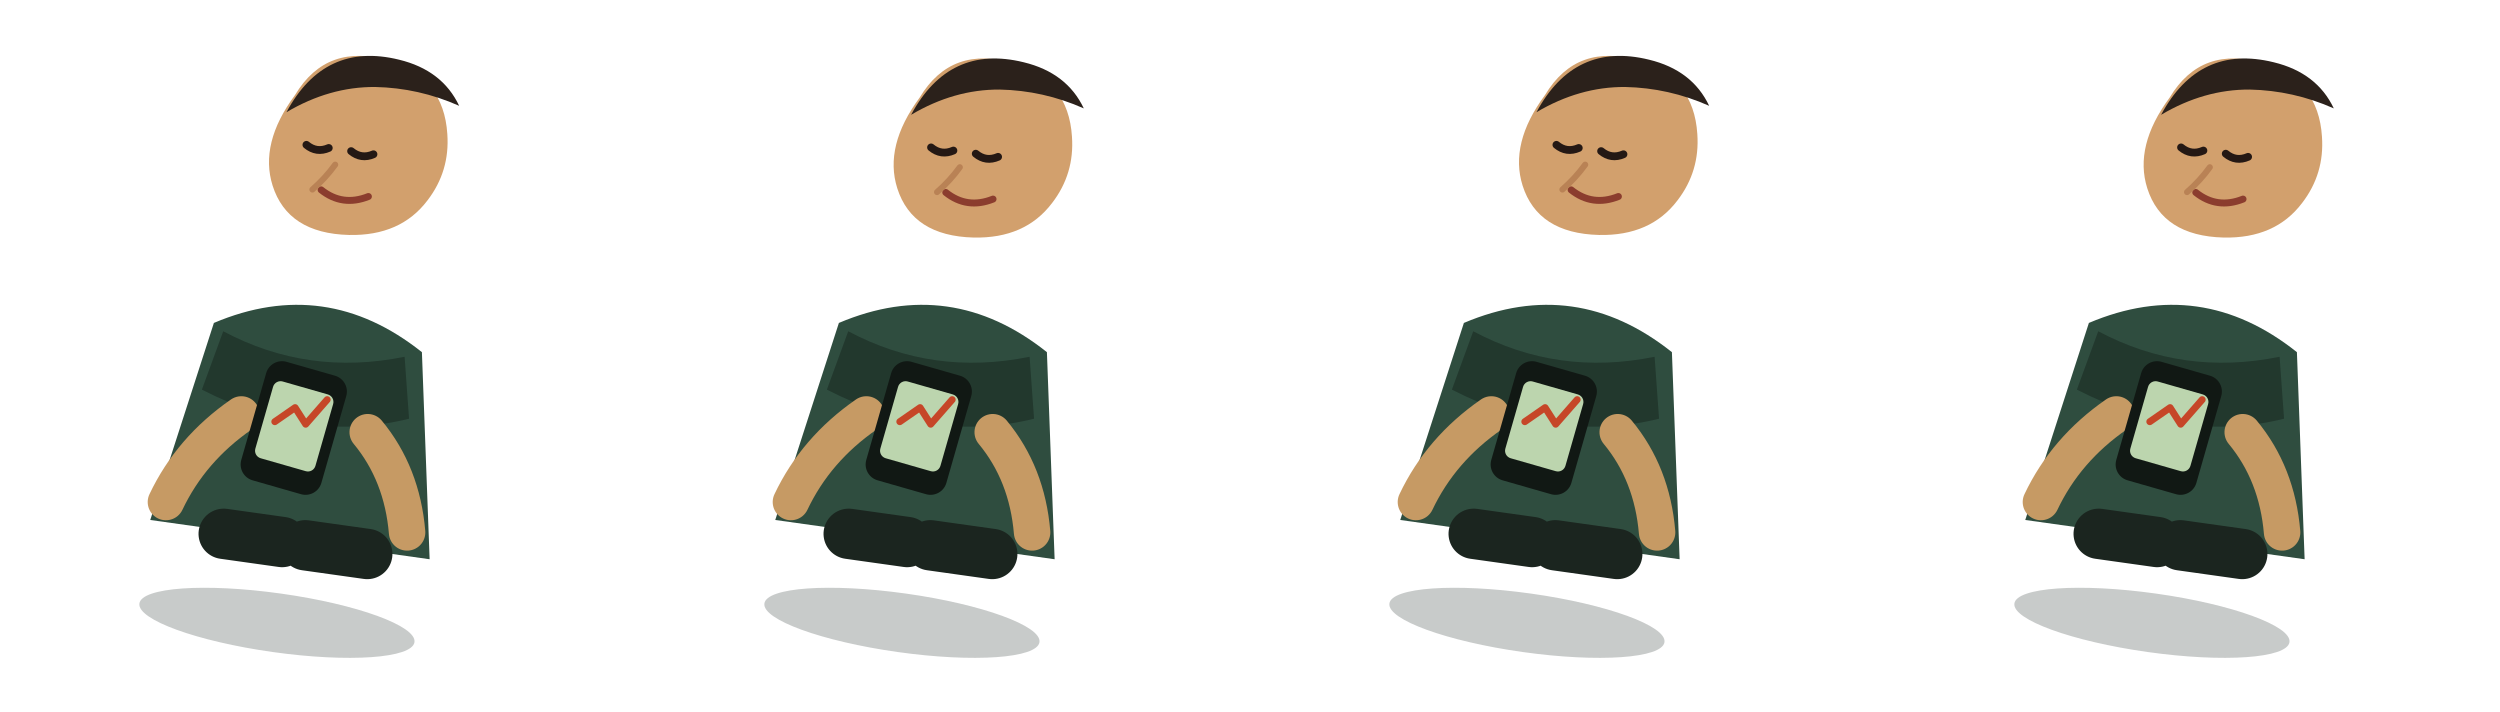
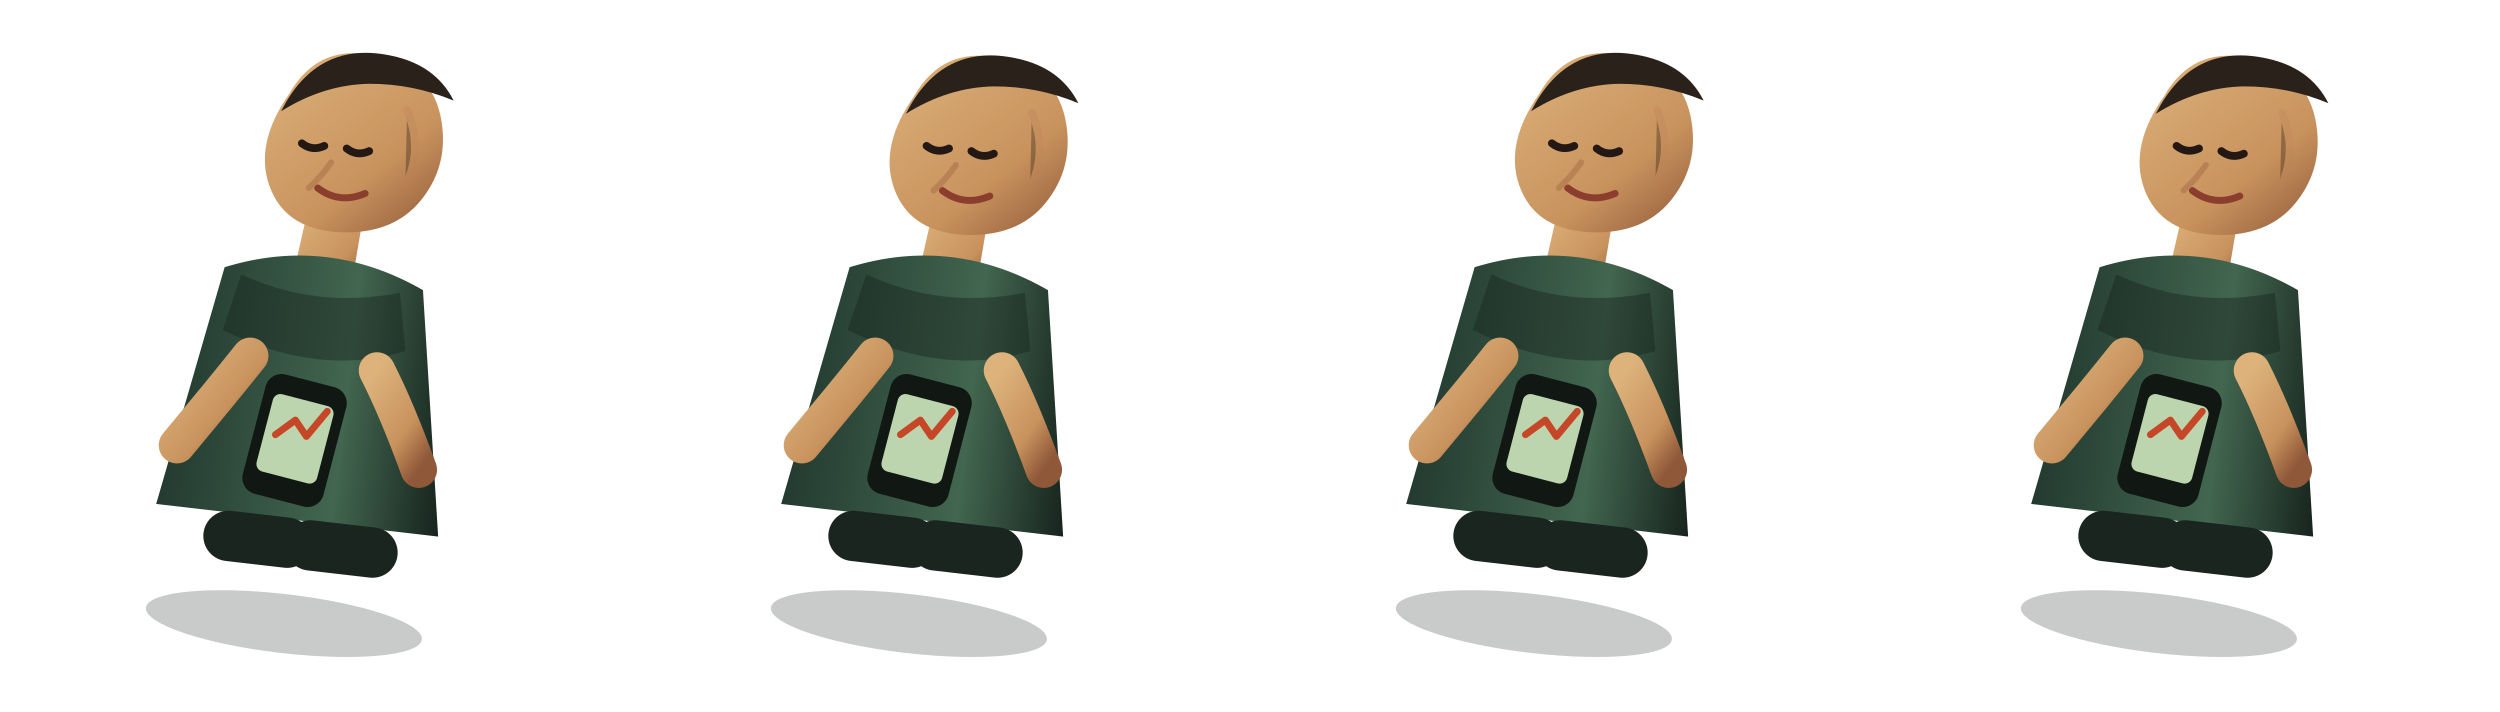
<svg xmlns="http://www.w3.org/2000/svg" width="2880" height="820" viewBox="0 0 2880 820">
-   <g transform="translate(0 0) rotate(8 360 390)">
+   <defs>
+     <linearGradient id="skin" x1="0" x2="1" y1="0" y2="1">
+       <stop stop-color="#ddb27b" />
+       <stop offset=".64" stop-color="#c8925d" />
+       <stop offset="1" stop-color="#8f5839" />
+     </linearGradient>
+     <linearGradient id="coat-cold" x1="0" x2="1">
+       <stop stop-color="#182520" />
+       <stop offset=".62" stop-color="#2d4037" />
+       <stop offset="1" stop-color="#101a16" />
+     </linearGradient>
+     <linearGradient id="coat-warm" x1="0" x2="1">
+       <stop stop-color="#233a30" />
+       <stop offset=".62" stop-color="#42664f" />
+       <stop offset="1" stop-color="#17241e" />
+     </linearGradient>
+   </defs>
+   <g transform="translate(0 0) rotate(6.6 360 390)">
    <ellipse cx="365" cy="720" rx="160" ry="34" fill="#04100d" opacity=".22" />
-     <path d="M245 388q120-72 242 0l42 235H204z" fill="#2f4d3f" />
-     <path d="M257 396q104 38 211 0l15 70q-112 45-241 0z" fill="#17261f" opacity=".55" />
-     <path d="M291 488q-52 48-72 112" stroke="#c69a64" stroke-width="42" stroke-linecap="round" fill="none" />
-     <path d="M438 488q46 42 61 108" stroke="#c69a64" stroke-width="42" stroke-linecap="round" fill="none" />
-     <g transform="translate(0 -17)">
-       <path d="M301 132q28-66 103-54q64 11 77 74q9 42-12 79q-25 45-84 52q-70 8-95-44q-22-46 11-107z" fill="#d2a06d" />
+     <path d="M338 240q28 18 64 1l-5 92q-34 22-69 0z" fill="url(#skin)" />
+     <path d="M250 320q114-50 230 0l50 280H203z" fill="url(#coat-warm)" />
+     <path d="M270 326q90 30 184 0l14 66q-96 42-212 0z" fill="#17261f" opacity=".46" />
+     <path d="M291 418q-30 48-72 112" stroke="url(#skin)" stroke-width="42" stroke-linecap="round" fill="none" />
+     <path d="M438 418q28 42 61 108" stroke="url(#skin)" stroke-width="42" stroke-linecap="round" fill="none" />
+     <g transform="translate(0 -19)">
+       <path d="M301 132q28-66 103-54q64 11 77 74q9 42-12 79q-25 45-84 52q-70 8-95-44q-22-46 11-107z" fill="url(#skin)" />
      <path d="M294 153q32-87 120-78q51 5 76 43q-49-14-99-8q-52 7-97 43z" fill="#2b211b" />
+       <path d="M438 135q24 42 8 87" stroke="#b98255" stroke-width="9" stroke-linecap="round" opacity=".28" />
      <path d="M322 187q13 8 26 0M374 187q13 8 26 0" stroke="#241814" stroke-width="9" stroke-linecap="round" fill="none" />
      <path d="M346 236q27 16 55 0" stroke="#8b3d2e" stroke-width="8" stroke-linecap="round" fill="none" />
      <path d="M358 205q-9 17-22 32" stroke="#b98255" stroke-width="7" stroke-linecap="round" fill="none" />
    </g>
-     <g transform="translate(352 502) rotate(8)">
+     <g transform="translate(352 516) rotate(8)">
      <rect x="-48" y="-78" width="96" height="142" rx="19" fill="#111814" />
      <rect x="-36" y="-55" width="72" height="92" rx="9" fill="#bcd5ae" />
      <path d="M-23-8l18-22 17 15 16-34" stroke="#c64628" stroke-width="8" fill="none" stroke-linecap="round" stroke-linejoin="round" />
    </g>
    <path d="M290 627h68M385 627h72" stroke="#1b251f" stroke-width="58" stroke-linecap="round" />
  </g>
-   <g transform="translate(720 0) rotate(8 360 390)">
+   <g transform="translate(720 0) rotate(6.6 360 390)">
    <ellipse cx="365" cy="720" rx="160" ry="34" fill="#04100d" opacity=".22" />
-     <path d="M245 388q120-72 242 0l42 235H204z" fill="#2f4d3f" />
-     <path d="M257 396q104 38 211 0l15 70q-112 45-241 0z" fill="#17261f" opacity=".55" />
-     <path d="M291 488q-52 48-72 112" stroke="#c69a64" stroke-width="42" stroke-linecap="round" fill="none" />
-     <path d="M438 488q46 42 61 108" stroke="#c69a64" stroke-width="42" stroke-linecap="round" fill="none" />
-     <g transform="translate(0 -14)">
-       <path d="M301 132q28-66 103-54q64 11 77 74q9 42-12 79q-25 45-84 52q-70 8-95-44q-22-46 11-107z" fill="#d2a06d" />
+     <path d="M338 243q28 18 64 1l-5 92q-34 22-69 0z" fill="url(#skin)" />
+     <path d="M250 320q114-50 230 0l50 280H203z" fill="url(#coat-warm)" />
+     <path d="M270 326q90 30 184 0l14 66q-96 42-212 0z" fill="#17261f" opacity=".46" />
+     <path d="M291 418q-30 48-72 112" stroke="url(#skin)" stroke-width="42" stroke-linecap="round" fill="none" />
+     <path d="M438 418q28 42 61 108" stroke="url(#skin)" stroke-width="42" stroke-linecap="round" fill="none" />
+     <g transform="translate(0 -16)">
+       <path d="M301 132q28-66 103-54q64 11 77 74q9 42-12 79q-25 45-84 52q-70 8-95-44q-22-46 11-107z" fill="url(#skin)" />
      <path d="M294 153q32-87 120-78q51 5 76 43q-49-14-99-8q-52 7-97 43z" fill="#2b211b" />
+       <path d="M438 135q24 42 8 87" stroke="#b98255" stroke-width="9" stroke-linecap="round" opacity=".28" />
      <path d="M322 187q13 8 26 0M374 187q13 8 26 0" stroke="#241814" stroke-width="9" stroke-linecap="round" fill="none" />
      <path d="M346 236q27 16 55 0" stroke="#8b3d2e" stroke-width="8" stroke-linecap="round" fill="none" />
      <path d="M358 205q-9 17-22 32" stroke="#b98255" stroke-width="7" stroke-linecap="round" fill="none" />
    </g>
-     <g transform="translate(352 502) rotate(8)">
+     <g transform="translate(352 516) rotate(8)">
      <rect x="-48" y="-78" width="96" height="142" rx="19" fill="#111814" />
      <rect x="-36" y="-55" width="72" height="92" rx="9" fill="#bcd5ae" />
      <path d="M-23-8l18-22 17 15 16-34" stroke="#c64628" stroke-width="8" fill="none" stroke-linecap="round" stroke-linejoin="round" />
    </g>
    <path d="M290 627h68M385 627h72" stroke="#1b251f" stroke-width="58" stroke-linecap="round" />
  </g>
-   <g transform="translate(1440 0) rotate(8 360 390)">
+   <g transform="translate(1440 0) rotate(6.6 360 390)">
    <ellipse cx="365" cy="720" rx="160" ry="34" fill="#04100d" opacity=".22" />
-     <path d="M245 388q120-72 242 0l42 235H204z" fill="#2f4d3f" />
-     <path d="M257 396q104 38 211 0l15 70q-112 45-241 0z" fill="#17261f" opacity=".55" />
-     <path d="M291 488q-52 48-72 112" stroke="#c69a64" stroke-width="42" stroke-linecap="round" fill="none" />
-     <path d="M438 488q46 42 61 108" stroke="#c69a64" stroke-width="42" stroke-linecap="round" fill="none" />
-     <g transform="translate(0 -17)">
-       <path d="M301 132q28-66 103-54q64 11 77 74q9 42-12 79q-25 45-84 52q-70 8-95-44q-22-46 11-107z" fill="#d2a06d" />
+     <path d="M338 240q28 18 64 1l-5 92q-34 22-69 0z" fill="url(#skin)" />
+     <path d="M250 320q114-50 230 0l50 280H203z" fill="url(#coat-warm)" />
+     <path d="M270 326q90 30 184 0l14 66q-96 42-212 0z" fill="#17261f" opacity=".46" />
+     <path d="M291 418q-30 48-72 112" stroke="url(#skin)" stroke-width="42" stroke-linecap="round" fill="none" />
+     <path d="M438 418q28 42 61 108" stroke="url(#skin)" stroke-width="42" stroke-linecap="round" fill="none" />
+     <g transform="translate(0 -19)">
+       <path d="M301 132q28-66 103-54q64 11 77 74q9 42-12 79q-25 45-84 52q-70 8-95-44q-22-46 11-107z" fill="url(#skin)" />
      <path d="M294 153q32-87 120-78q51 5 76 43q-49-14-99-8q-52 7-97 43z" fill="#2b211b" />
+       <path d="M438 135q24 42 8 87" stroke="#b98255" stroke-width="9" stroke-linecap="round" opacity=".28" />
      <path d="M322 187q13 8 26 0M374 187q13 8 26 0" stroke="#241814" stroke-width="9" stroke-linecap="round" fill="none" />
      <path d="M346 236q27 16 55 0" stroke="#8b3d2e" stroke-width="8" stroke-linecap="round" fill="none" />
      <path d="M358 205q-9 17-22 32" stroke="#b98255" stroke-width="7" stroke-linecap="round" fill="none" />
    </g>
-     <g transform="translate(352 502) rotate(8)">
+     <g transform="translate(352 516) rotate(8)">
      <rect x="-48" y="-78" width="96" height="142" rx="19" fill="#111814" />
      <rect x="-36" y="-55" width="72" height="92" rx="9" fill="#bcd5ae" />
      <path d="M-23-8l18-22 17 15 16-34" stroke="#c64628" stroke-width="8" fill="none" stroke-linecap="round" stroke-linejoin="round" />
    </g>
    <path d="M290 627h68M385 627h72" stroke="#1b251f" stroke-width="58" stroke-linecap="round" />
  </g>
-   <g transform="translate(2160 0) rotate(8 360 390)">
+   <g transform="translate(2160 0) rotate(6.6 360 390)">
    <ellipse cx="365" cy="720" rx="160" ry="34" fill="#04100d" opacity=".22" />
-     <path d="M245 388q120-72 242 0l42 235H204z" fill="#2f4d3f" />
-     <path d="M257 396q104 38 211 0l15 70q-112 45-241 0z" fill="#17261f" opacity=".55" />
-     <path d="M291 488q-52 48-72 112" stroke="#c69a64" stroke-width="42" stroke-linecap="round" fill="none" />
-     <path d="M438 488q46 42 61 108" stroke="#c69a64" stroke-width="42" stroke-linecap="round" fill="none" />
-     <g transform="translate(0 -14)">
-       <path d="M301 132q28-66 103-54q64 11 77 74q9 42-12 79q-25 45-84 52q-70 8-95-44q-22-46 11-107z" fill="#d2a06d" />
+     <path d="M338 243q28 18 64 1l-5 92q-34 22-69 0z" fill="url(#skin)" />
+     <path d="M250 320q114-50 230 0l50 280H203z" fill="url(#coat-warm)" />
+     <path d="M270 326q90 30 184 0l14 66q-96 42-212 0z" fill="#17261f" opacity=".46" />
+     <path d="M291 418q-30 48-72 112" stroke="url(#skin)" stroke-width="42" stroke-linecap="round" fill="none" />
+     <path d="M438 418q28 42 61 108" stroke="url(#skin)" stroke-width="42" stroke-linecap="round" fill="none" />
+     <g transform="translate(0 -16)">
+       <path d="M301 132q28-66 103-54q64 11 77 74q9 42-12 79q-25 45-84 52q-70 8-95-44q-22-46 11-107z" fill="url(#skin)" />
      <path d="M294 153q32-87 120-78q51 5 76 43q-49-14-99-8q-52 7-97 43z" fill="#2b211b" />
+       <path d="M438 135q24 42 8 87" stroke="#b98255" stroke-width="9" stroke-linecap="round" opacity=".28" />
      <path d="M322 187q13 8 26 0M374 187q13 8 26 0" stroke="#241814" stroke-width="9" stroke-linecap="round" fill="none" />
      <path d="M346 236q27 16 55 0" stroke="#8b3d2e" stroke-width="8" stroke-linecap="round" fill="none" />
      <path d="M358 205q-9 17-22 32" stroke="#b98255" stroke-width="7" stroke-linecap="round" fill="none" />
    </g>
-     <g transform="translate(352 502) rotate(8)">
+     <g transform="translate(352 516) rotate(8)">
      <rect x="-48" y="-78" width="96" height="142" rx="19" fill="#111814" />
      <rect x="-36" y="-55" width="72" height="92" rx="9" fill="#bcd5ae" />
      <path d="M-23-8l18-22 17 15 16-34" stroke="#c64628" stroke-width="8" fill="none" stroke-linecap="round" stroke-linejoin="round" />
    </g>
    <path d="M290 627h68M385 627h72" stroke="#1b251f" stroke-width="58" stroke-linecap="round" />
  </g>
</svg>
